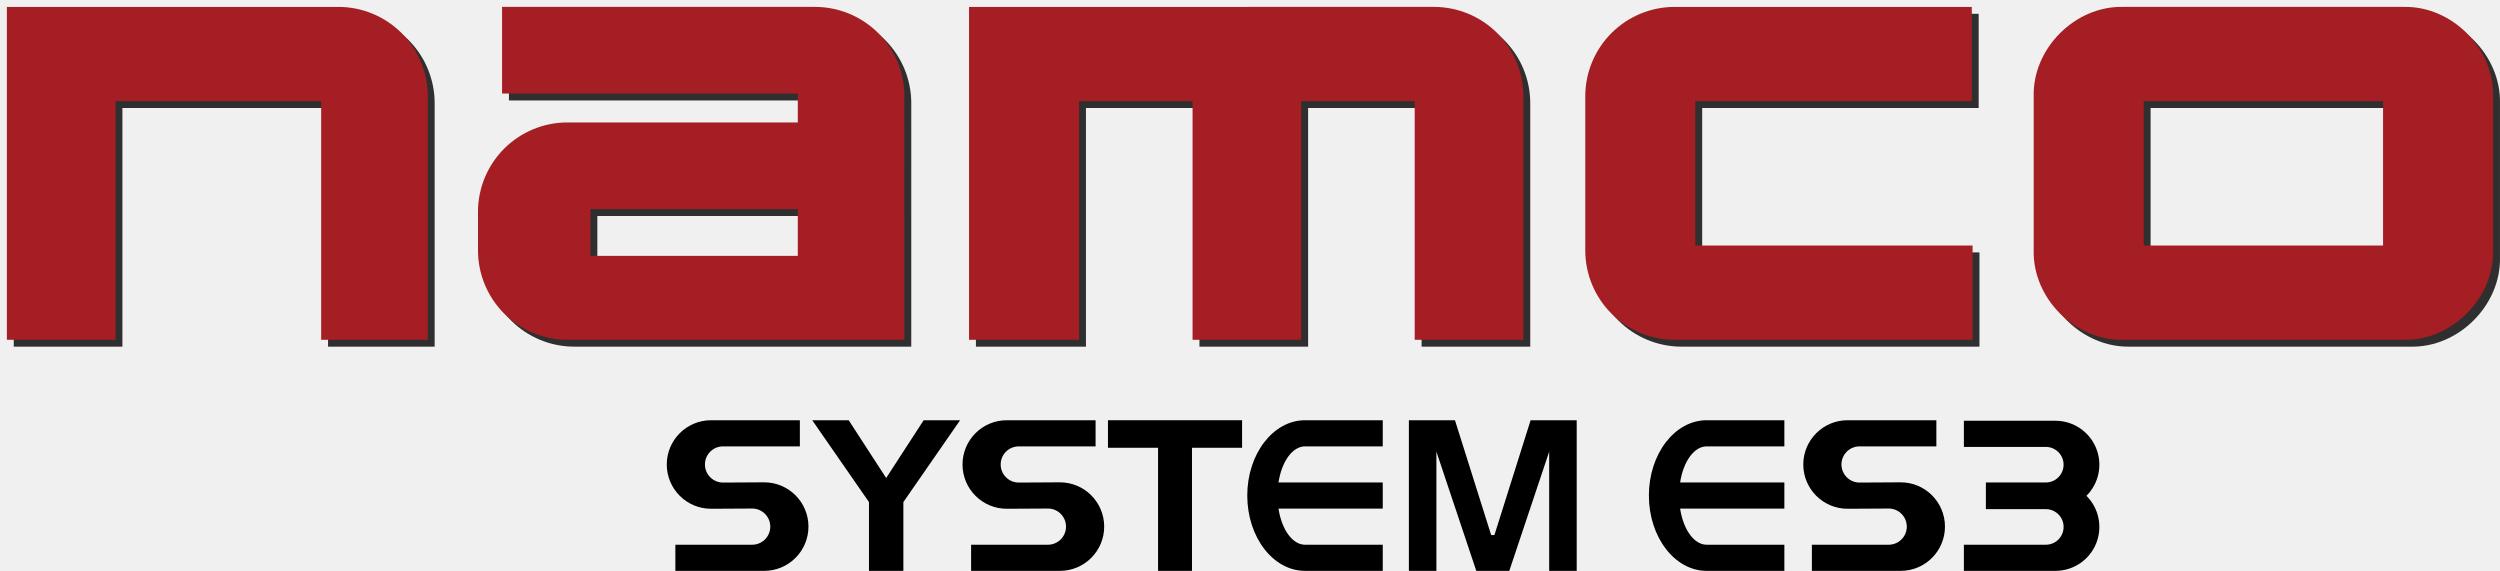
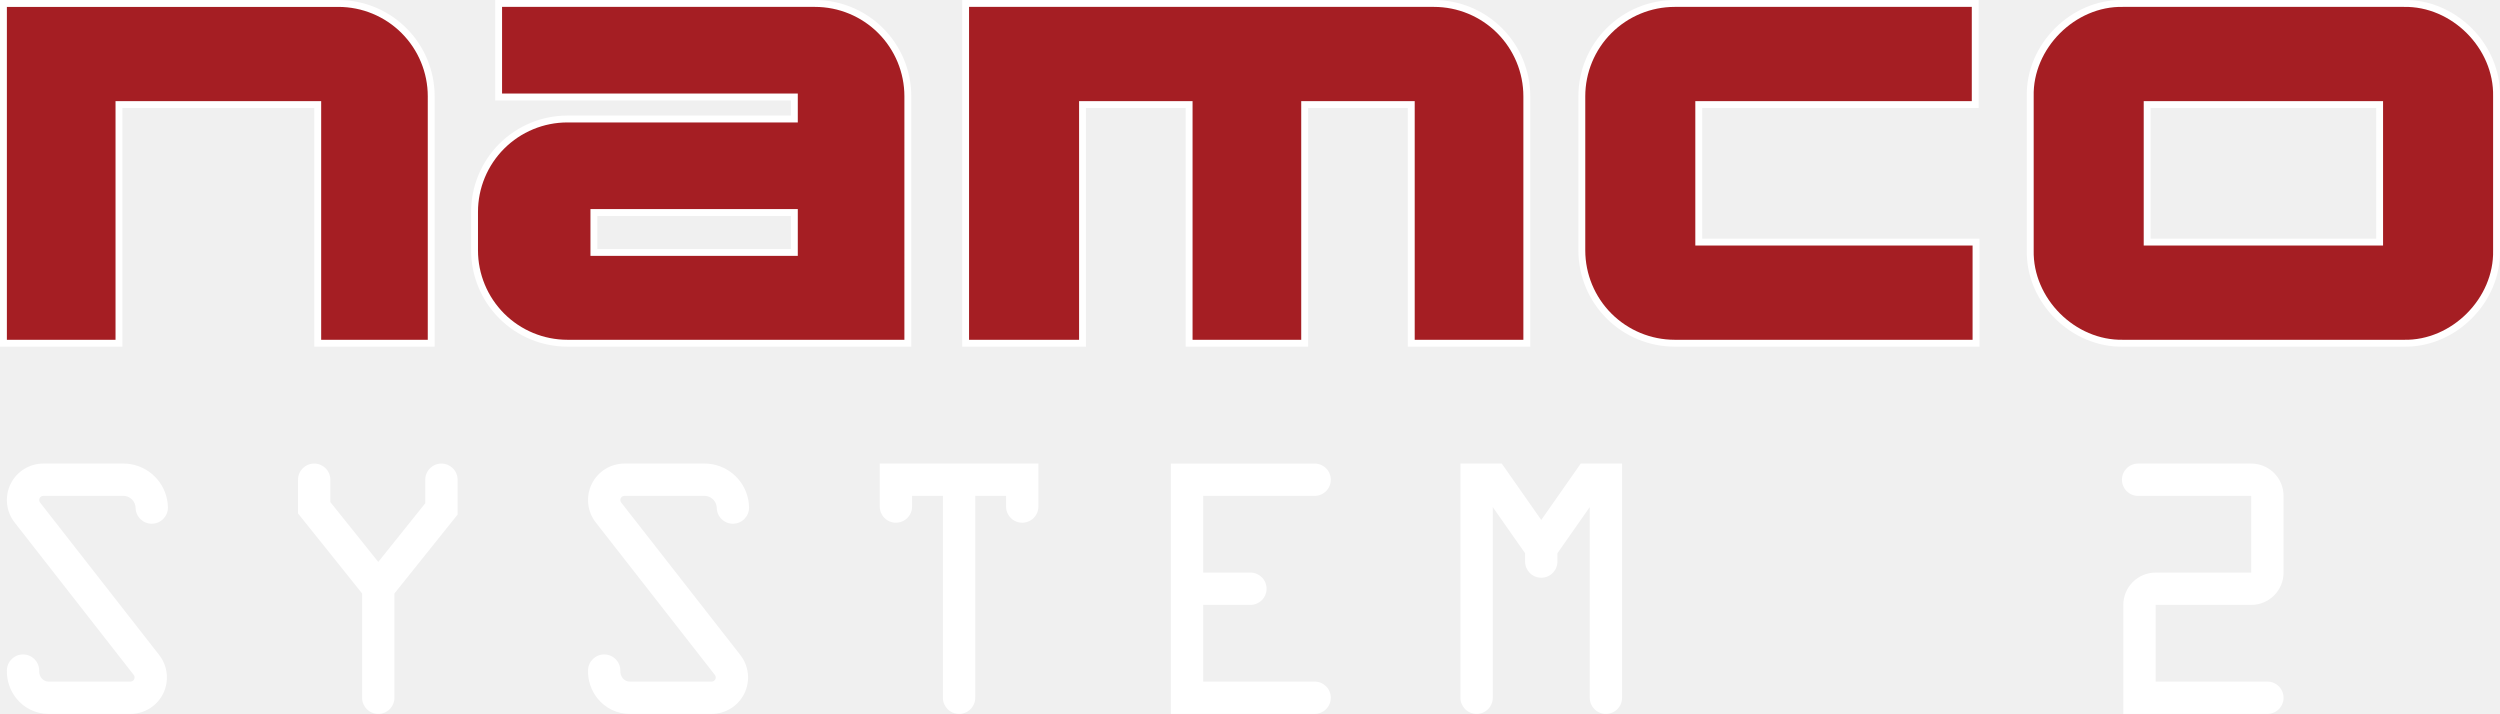
- <svg xmlns="http://www.w3.org/2000/svg" width="3635.027mm" height="830.034mm" viewBox="0 0 3635.027 830.033" version="1.1" id="svg1" xml:space="preserve">
+ <svg xmlns="http://www.w3.org/2000/svg" width="3635.027mm" height="1038.033mm" viewBox="0 0 3635.027 1038.033" version="1.1" id="svg1" xml:space="preserve">
  <defs id="defs1">
    <marker id="DistanceX" orient="auto" refX="0" refY="0" style="overflow:visible">
      <path d="M 3,-3 -3,3 M 0,-5 V 5" style="stroke:#000000;stroke-width:0.5" id="path1" />
    </marker>
    <pattern id="Hatch" patternUnits="userSpaceOnUse" width="8" height="8" x="0" y="0">
      <path d="M8 4 l-4,4" stroke="#000000" stroke-width="0.25" linecap="square" id="path2" />
      <path d="M6 2 l-4,4" stroke="#000000" stroke-width="0.25" linecap="square" id="path3" />
      <path d="M4 0 l-4,4" stroke="#000000" stroke-width="0.25" linecap="square" id="path4" />
    </pattern>
    <symbol id="*Model_Space" />
    <symbol id="*Paper_Space" />
    <symbol id="*Paper_Space0" />
    <marker id="DistanceX-0" orient="auto" refX="0" refY="0" style="overflow:visible">
      <path d="M 3,-3 -3,3 M 0,-5 V 5" style="stroke:#000000;stroke-width:0.5" id="path1-9" />
    </marker>
    <pattern id="Hatch-4" patternUnits="userSpaceOnUse" width="8" height="8" x="0" y="0">
      <path d="M8 4 l-4,4" stroke="#000000" stroke-width="0.25" linecap="square" id="path2-8" />
      <path d="M6 2 l-4,4" stroke="#000000" stroke-width="0.25" linecap="square" id="path3-8" />
      <path d="M4 0 l-4,4" stroke="#000000" stroke-width="0.25" linecap="square" id="path4-2" />
    </pattern>
    <symbol id="*Model_Space-4" />
    <symbol id="*Paper_Space-5" />
    <symbol id="*Paper_Space0-5" />
    <marker id="DistanceX-02" orient="auto" refX="0" refY="0" style="overflow:visible">
      <path d="M 3,-3 -3,3 M 0,-5 V 5" style="stroke:#000000;stroke-width:0.5" id="path1-4" />
    </marker>
    <pattern id="Hatch-8" patternUnits="userSpaceOnUse" width="8" height="8" x="0" y="0">
      <path d="M8 4 l-4,4" stroke="#000000" stroke-width="0.25" linecap="square" id="path2-6" />
      <path d="M6 2 l-4,4" stroke="#000000" stroke-width="0.25" linecap="square" id="path3-5" />
      <path d="M4 0 l-4,4" stroke="#000000" stroke-width="0.25" linecap="square" id="path4-0" />
    </pattern>
    <symbol id="*Model_Space-9" />
    <symbol id="*Paper_Space-0" />
    <symbol id="*Paper_Space0-0" />
    <marker id="DistanceX-2" orient="auto" refX="0" refY="0" style="overflow:visible">
      <path d="M 3,-3 -3,3 M 0,-5 V 5" style="stroke:#000000;stroke-width:0.5" id="path1-6" />
    </marker>
    <pattern id="Hatch-0" patternUnits="userSpaceOnUse" width="8" height="8" x="0" y="0">
      <path d="M8 4 l-4,4" stroke="#000000" stroke-width="0.25" linecap="square" id="path2-1" />
      <path d="M6 2 l-4,4" stroke="#000000" stroke-width="0.25" linecap="square" id="path3-6" />
      <path d="M4 0 l-4,4" stroke="#000000" stroke-width="0.25" linecap="square" id="path4-5" />
    </pattern>
    <symbol id="*Model_Space-7" />
    <symbol id="*Paper_Space-54" />
    <symbol id="*Paper_Space0-1" />
    <marker id="DistanceX-4" orient="auto" refX="0" refY="0" style="overflow:visible">
      <path d="M 3,-3 -3,3 M 0,-5 V 5" style="stroke:#000000;stroke-width:0.5" id="path1-3" />
    </marker>
    <pattern id="Hatch-9" patternUnits="userSpaceOnUse" width="8" height="8" x="0" y="0">
      <path d="M8 4 l-4,4" stroke="#000000" stroke-width="0.25" linecap="square" id="path2-88" />
      <path d="M6 2 l-4,4" stroke="#000000" stroke-width="0.25" linecap="square" id="path3-0" />
      <path d="M4 0 l-4,4" stroke="#000000" stroke-width="0.25" linecap="square" id="path4-8" />
    </pattern>
    <symbol id="*Model_Space-77" />
    <symbol id="*Paper_Space-8" />
    <symbol id="*Paper_Space0-3" />
    <marker id="DistanceX-7" orient="auto" refX="0" refY="0" style="overflow:visible">
      <path d="M 3,-3 -3,3 M 0,-5 V 5" style="stroke:#000000;stroke-width:0.5" id="path1-2" />
    </marker>
    <pattern id="Hatch-2" patternUnits="userSpaceOnUse" width="8" height="8" x="0" y="0">
      <path d="M8 4 l-4,4" stroke="#000000" stroke-width="0.25" linecap="square" id="path2-82" />
      <path d="M6 2 l-4,4" stroke="#000000" stroke-width="0.25" linecap="square" id="path3-89" />
      <path d="M4 0 l-4,4" stroke="#000000" stroke-width="0.25" linecap="square" id="path4-07" />
    </pattern>
    <symbol id="*Model_Space-8" />
    <symbol id="*Paper_Space-1" />
    <symbol id="*Paper_Space0-58" />
    <marker id="DistanceX-25" orient="auto" refX="0" refY="0" style="overflow:visible">
      <path d="M 3,-3 -3,3 M 0,-5 V 5" style="stroke:#000000;stroke-width:0.5" id="path1-36" />
    </marker>
    <pattern id="Hatch-1" patternUnits="userSpaceOnUse" width="8" height="8" x="0" y="0">
      <path d="M8 4 l-4,4" stroke="#000000" stroke-width="0.25" linecap="square" id="path2-86" />
      <path d="M6 2 l-4,4" stroke="#000000" stroke-width="0.25" linecap="square" id="path3-2" />
      <path d="M4 0 l-4,4" stroke="#000000" stroke-width="0.25" linecap="square" id="path4-1" />
    </pattern>
    <symbol id="*Model_Space-46" />
    <symbol id="*Paper_Space-2" />
    <symbol id="*Paper_Space0-9" />
    <marker id="DistanceX-5" orient="auto" refX="0" refY="0" style="overflow:visible">
      <path d="M 3,-3 -3,3 M 0,-5 V 5" style="stroke:#000000;stroke-width:0.5" id="path1-7" />
    </marker>
    <pattern id="Hatch-98" patternUnits="userSpaceOnUse" width="8" height="8" x="0" y="0">
      <path d="M8 4 l-4,4" stroke="#000000" stroke-width="0.25" linecap="square" id="path2-3" />
      <path d="M6 2 l-4,4" stroke="#000000" stroke-width="0.25" linecap="square" id="path3-02" />
      <path d="M4 0 l-4,4" stroke="#000000" stroke-width="0.25" linecap="square" id="path4-23" />
    </pattern>
    <symbol id="*Model_Space-6" />
    <symbol id="*Paper_Space-7" />
    <symbol id="*Paper_Space0-15" />
    <marker id="DistanceX-52" orient="auto" refX="0" refY="0" style="overflow:visible">
      <path d="M 3,-3 -3,3 M 0,-5 V 5" style="stroke:#000000;stroke-width:0.5" id="path1-8" />
    </marker>
    <pattern id="Hatch-07" patternUnits="userSpaceOnUse" width="8" height="8" x="0" y="0">
      <path d="M8 4 l-4,4" stroke="#000000" stroke-width="0.25" linecap="square" id="path2-2" />
      <path d="M6 2 l-4,4" stroke="#000000" stroke-width="0.25" linecap="square" id="path3-25" />
      <path d="M4 0 l-4,4" stroke="#000000" stroke-width="0.25" linecap="square" id="path4-9" />
    </pattern>
    <symbol id="*Model_Space-1" />
    <symbol id="*Paper_Space-08" />
    <symbol id="*Paper_Space0-50" />
    <marker id="DistanceX-58" orient="auto" refX="0" refY="0" style="overflow:visible">
      <path d="M 3,-3 -3,3 M 0,-5 V 5" style="stroke:#000000;stroke-width:0.5" id="path1-61" />
    </marker>
    <pattern id="Hatch-5" patternUnits="userSpaceOnUse" width="8" height="8" x="0" y="0">
      <path d="M8 4 l-4,4" stroke="#000000" stroke-width="0.25" linecap="square" id="path2-5" />
      <path d="M6 2 l-4,4" stroke="#000000" stroke-width="0.25" linecap="square" id="path3-1" />
      <path d="M4 0 l-4,4" stroke="#000000" stroke-width="0.25" linecap="square" id="path4-96" />
    </pattern>
    <symbol id="*Model_Space-45" />
    <symbol id="*Paper_Space-4" />
    <symbol id="*Paper_Space0-2" />
    <marker id="DistanceX-45" orient="auto" refX="0" refY="0" style="overflow:visible">
      <path d="M 3,-3 -3,3 M 0,-5 V 5" style="stroke:#000000;stroke-width:0.5" id="path1-62" />
    </marker>
    <pattern id="Hatch-53" patternUnits="userSpaceOnUse" width="8" height="8" x="0" y="0">
      <path d="M8 4 l-4,4" stroke="#000000" stroke-width="0.25" linecap="square" id="path2-56" />
      <path d="M6 2 l-4,4" stroke="#000000" stroke-width="0.25" linecap="square" id="path3-61" />
      <path d="M4 0 l-4,4" stroke="#000000" stroke-width="0.25" linecap="square" id="path4-4" />
    </pattern>
    <symbol id="*Model_Space-462" />
    <symbol id="*Paper_Space-6" />
    <symbol id="*Paper_Space0-8" />
    <marker id="DistanceX-09" orient="auto" refX="0" refY="0" style="overflow:visible">
      <path d="M 3,-3 -3,3 M 0,-5 V 5" style="stroke:#000000;stroke-width:0.5" id="path1-48" />
    </marker>
    <pattern id="Hatch-82" patternUnits="userSpaceOnUse" width="8" height="8" x="0" y="0">
      <path d="M8 4 l-4,4" stroke="#000000" stroke-width="0.25" linecap="square" id="path2-4" />
      <path d="M6 2 l-4,4" stroke="#000000" stroke-width="0.25" linecap="square" id="path3-55" />
      <path d="M4 0 l-4,4" stroke="#000000" stroke-width="0.25" linecap="square" id="path4-17" />
    </pattern>
    <symbol id="*Model_Space-11" />
    <symbol id="*Paper_Space-52" />
    <symbol id="*Paper_Space0-7" />
    <marker id="DistanceX-094" orient="auto" refX="0" refY="0" style="overflow:visible">
      <path d="M 3,-3 -3,3 M 0,-5 V 5" style="stroke:#000000;stroke-width:0.5" id="path1-88" />
    </marker>
    <pattern id="Hatch-24" patternUnits="userSpaceOnUse" width="8" height="8" x="0" y="0">
      <path d="M8 4 l-4,4" stroke="#000000" stroke-width="0.25" linecap="square" id="path2-55" />
      <path d="M6 2 l-4,4" stroke="#000000" stroke-width="0.25" linecap="square" id="path3-17" />
      <path d="M4 0 l-4,4" stroke="#000000" stroke-width="0.25" linecap="square" id="path4-11" />
    </pattern>
    <symbol id="*Model_Space-5" />
    <symbol id="*Paper_Space-27" />
    <symbol id="*Paper_Space0-6" />
    <marker id="DistanceX-0948" orient="auto" refX="0" refY="0" style="overflow:visible">
      <path d="M 3,-3 -3,3 M 0,-5 V 5" style="stroke:#000000;stroke-width:0.5" id="path1-82" />
    </marker>
    <pattern id="Hatch-45" patternUnits="userSpaceOnUse" width="8" height="8" x="0" y="0">
      <path d="M8 4 l-4,4" stroke="#000000" stroke-width="0.25" linecap="square" id="path2-51" />
      <path d="M6 2 l-4,4" stroke="#000000" stroke-width="0.25" linecap="square" id="path3-7" />
      <path d="M4 0 l-4,4" stroke="#000000" stroke-width="0.25" linecap="square" id="path4-115" />
    </pattern>
    <symbol id="*Model_Space-2" />
    <symbol id="*Paper_Space-76" />
    <symbol id="*Paper_Space0-14" />
    <marker id="DistanceX-76" orient="auto" refX="0" refY="0" style="overflow:visible">
      <path d="M 3,-3 -3,3 M 0,-5 V 5" style="stroke:#000000;stroke-width:0.5" id="path1-1" />
    </marker>
    <pattern id="Hatch-89" patternUnits="userSpaceOnUse" width="8" height="8" x="0" y="0">
      <path d="M8 4 l-4,4" stroke="#000000" stroke-width="0.25" linecap="square" id="path2-27" />
      <path d="M6 2 l-4,4" stroke="#000000" stroke-width="0.25" linecap="square" id="path3-9" />
      <path d="M4 0 l-4,4" stroke="#000000" stroke-width="0.25" linecap="square" id="path4-54" />
    </pattern>
    <symbol id="*Model_Space-3" />
    <symbol id="*Paper_Space-12" />
    <symbol id="*Paper_Space0-33" />
    <marker id="DistanceX-44" orient="auto" refX="0" refY="0" style="overflow:visible">
      <path d="M 3,-3 -3,3 M 0,-5 V 5" style="stroke:#000000;stroke-width:0.5" id="path1-60" />
    </marker>
    <pattern id="Hatch-6" patternUnits="userSpaceOnUse" width="8" height="8" x="0" y="0">
      <path d="M8 4 l-4,4" stroke="#000000" stroke-width="0.25" linecap="square" id="path2-61" />
      <path d="M6 2 l-4,4" stroke="#000000" stroke-width="0.25" linecap="square" id="path3-84" />
      <path d="M4 0 l-4,4" stroke="#000000" stroke-width="0.25" linecap="square" id="path4-963" />
    </pattern>
    <symbol id="*Model_Space-78" />
    <symbol id="*Paper_Space-82" />
    <symbol id="*Paper_Space0-91" />
  </defs>
  <g id="g3" style="display:inline">
-     <g id="g9" transform="matrix(0.2645833,0,0,0.2645833,17.50079,443.033)" style="display:inline;fill:#000000;fill-opacity:0.803">
-       <path id="path5" style="fill:#000000;fill-opacity:0.803;stroke:none;stroke-width:0.945;stroke-linecap:round" d="m 178.216,163.218 v 484 H 336.199 V 300.219 h 299.006 v 346.999 h 154.993 l 0.005,-354 c 0.003,-34.478 -13.692,-67.544 -38.072,-91.924 -24.38,-24.38 -57.446,-38.076 -91.923,-38.076 z" transform="matrix(3.779528,0,0,3.779528,-664.1265,-2215.626)" />
-       <path d="M 898.216,163.217 V 289.217 h 430.001 v 42 H 993.224 c -34.482,3e-5 -67.548,13.697 -91.928,38.076 -24.38,24.38 -38.076,57.445 -38.08,91.924 v 56 c 0.005,34.478 13.701,67.544 38.08,91.924 24.38,24.38 57.446,38.076 91.928,38.076 h 489.985 l 0.01,-354 c 0.01,-34.478 -13.691,-67.544 -38.071,-91.924 -24.38,-24.38 -57.445,-38.076 -91.924,-38.076 z m 128.535,294 h 301.466 v 68 h -301.466 z" style="fill:#000000;fill-opacity:0.803;stroke:none;stroke-width:0.945;stroke-linecap:round" id="path6" transform="matrix(3.779528,0,0,3.779528,-664.1265,-2215.626)" />
-       <path id="path7" style="fill:#000000;fill-opacity:0.803;stroke:none;stroke-width:3.571;stroke-linecap:round" d="M 5297.01,-1598.74 V 230.551 h 604.72 V -1080.94 h 623.62 V 230.551 h 597.17 V -1080.94 h 623.62 V 230.551 h 597.17 v -1337.952 c 0,-130.312 -51.767,-255.286 -143.911,-347.43 -92.144,-92.144 -217.118,-143.91 -347.428,-143.91 z" />
-       <path id="path8" style="fill:#000000;fill-opacity:0.803;stroke:none;stroke-width:3.571;stroke-linecap:round" d="m 10807.6,-1598.74 -1632.798,-10e-5 c -130.31,-10e-5 -255.283,51.766 -347.427,143.91 -92.144,92.144 -143.91,217.118 -143.912,347.43 v 846.614 c 0,130.311 51.768,255.285 143.912,347.429 92.144,92.144 217.118,143.91 347.427,143.91 L 10811.9,230.551 V -287.244 H 9288.19 v -793.696 h 1519.41 z" />
-       <path d="m 11639.1,-1598.741 c -263.418,-6.18 -497.563,227.966 -491.392,491.34 v 846.613 c -5.564,264.138 227.208,496.91 491.369,491.338 H 13181.1 c 263.375,6.181 497.521,-227.964 491.321,-491.338 v -846.613 c 5.716,-263.883 -227.319,-497.012 -491.321,-491.34 z m 113.299,517.801 H 13067.7 v 793.695 h -1315.301 z" style="fill:#000000;fill-opacity:0.803;stroke:none;stroke-width:3.571;stroke-linecap:round" id="path9" />
+     <g id="g49" transform="matrix(0.2645833,0,0,0.2645833,7.500191,433.0329)" style="display:inline">
+       <path id="path94" style="fill:#ffffff;stroke-width:3.78;stroke-linecap:round" d="M -28.347,-1636.538 V 268.343 H 644.342 V -1043.145 H 1698.854 V 268.343 h 661.387 l 0.023,-1375.74 c 0.011,-140.323 -55.747,-274.936 -154.969,-374.158 -99.222,-99.222 -233.834,-154.983 -374.15,-154.982 z" />
+       <path id="path96" style="fill:#ffffff;stroke-width:3.78;stroke-linecap:round" d="m 2692.913,-1636.538 v 551.811 h 1625.197 v 83.148 H 3089.794 c -140.333,1e-4 -274.944,55.763 -374.166,154.984 -99.222,99.222 -154.98,233.833 -154.998,374.15 v 211.66 c 0.019,140.316 55.776,274.93 154.998,374.152 99.222,99.222 233.834,154.975 374.166,154.975 h 1889.705 l 0.045,-1375.732 c 0.042,-140.332 -55.741,-274.946 -154.961,-374.166 -99.221,-99.221 -233.836,-154.983 -374.158,-154.982 z m 561.387,1186.771 H 4318.11 V -268.35 H 3254.3 Z" />
+       <path id="path98" style="fill:#ffffff;stroke-linecap:round" d="M 5259.215,-1636.536 V 268.345 h 680.311 V -1043.145 h 548.029 V 268.345 H 7160.315 V -1043.145 h 548.029 V 268.345 H 8381.106 V -1107.401 c 0,-140.321 -55.759,-274.935 -154.98,-374.156 -99.222,-99.222 -233.834,-154.979 -374.154,-154.978 z" />
+       <path id="path100" style="fill:#ffffff;stroke-linecap:round" d="m 9174.801,-1636.536 c -140.319,-1e-4 -274.931,55.757 -374.152,154.978 -99.222,99.222 -154.978,233.833 -154.981,374.154 v 846.613 c 0,140.321 55.759,274.933 154.981,374.154 99.222,99.222 233.833,154.979 374.152,154.979 H 10849.696 V -325.04 H 9325.985 V -1043.145 h 1519.41 v -593.391 z" />
+       <path id="path102" style="fill:#ffffff;stroke-linecap:round" d="M 13181.098,-1636.538 H 11639.1 l 0.887,0.01 c -286.321,-6.718 -536.771,243.729 -530.063,530.01 v -0.885 846.613 -0.797 c -6.041,286.795 243.135,535.971 529.952,529.922 l -0.797,0.008 H 13181.1 l -0.886,-0.01 c 286.282,6.718 536.731,-243.731 529.992,-530.014 v 0.891 -846.613 0.818 c 6.208,-286.601 -243.204,-536.106 -529.918,-529.945 z m -1390.904,593.393 h 1239.711 v 718.105 h -1239.711 z" />
    </g>
    <g id="g83" transform="matrix(0.2645833,0,0,0.2645833,7.500191,433.0329)" style="display:inline">
      <path id="path127" style="fill:#a51e23;fill-opacity:1;stroke:none;stroke-width:0.945;stroke-linecap:round" d="m 178.216,163.218 v 484 H 336.199 V 300.219 h 299.006 v 346.999 h 154.993 l 0.005,-354 c 0.003,-34.478 -13.692,-67.544 -38.072,-91.924 -24.38,-24.38 -57.446,-38.076 -91.923,-38.076 z" transform="matrix(3.779528,0,0,3.779528,-664.1265,-2215.626)" />
      <path d="M 898.216,163.217 V 289.217 h 430.001 v 42 H 993.224 c -34.482,3e-5 -67.548,13.697 -91.928,38.076 -24.38,24.38 -38.076,57.445 -38.08,91.924 v 56 c 0.005,34.478 13.701,67.544 38.08,91.924 24.38,24.38 57.446,38.076 91.928,38.076 h 489.985 l 0.01,-354 c 0.01,-34.478 -13.691,-67.544 -38.071,-91.924 -24.38,-24.38 -57.445,-38.076 -91.924,-38.076 z m 128.535,294 h 301.466 v 68 h -301.466 z" style="fill:#a51e23;fill-opacity:1;stroke:none;stroke-width:0.945;stroke-linecap:round" id="path128" transform="matrix(3.779528,0,0,3.779528,-664.1265,-2215.626)" />
      <path id="path41" style="fill:#a51e23;fill-opacity:1;stroke:none;stroke-width:3.571;stroke-linecap:round" d="M 5297.01,-1598.74 V 230.551 h 604.72 V -1080.94 h 623.62 V 230.551 h 597.17 V -1080.94 h 623.62 V 230.551 h 597.17 v -1337.952 c 0,-130.312 -51.767,-255.286 -143.911,-347.43 -92.144,-92.144 -217.118,-143.91 -347.428,-143.91 z" />
      <path id="path51" style="fill:#a51e23;fill-opacity:1;stroke:none;stroke-width:3.571;stroke-linecap:round" d="m 10807.6,-1598.74 -1632.798,-10e-5 c -130.31,-10e-5 -255.283,51.766 -347.427,143.91 -92.144,92.144 -143.91,217.118 -143.912,347.43 v 846.614 c 0,130.311 51.768,255.285 143.912,347.429 92.144,92.144 217.118,143.91 347.427,143.91 L 10811.9,230.551 V -287.244 H 9288.19 v -793.696 h 1519.41 z" />
      <path d="m 11639.1,-1598.741 c -263.418,-6.18 -497.563,227.966 -491.392,491.34 v 846.613 c -5.564,264.138 227.208,496.91 491.369,491.338 H 13181.1 c 263.375,6.181 497.521,-227.964 491.321,-491.338 v -846.613 c 5.716,-263.883 -227.319,-497.012 -491.321,-491.34 z m 113.299,517.801 H 13067.7 v 793.695 h -1315.301 z" style="fill:#a51e23;fill-opacity:1;stroke:none;stroke-width:3.571;stroke-linecap:round" id="path129" />
    </g>
  </g>
-   <g id="g260" style="display:inline;fill:#000000;fill-opacity:1">
-     <g id="g272">
-       <path id="path16-1" style="fill:#000000;fill-opacity:1;stroke:none;stroke-width:1;stroke-linecap:round;stroke-dasharray:none" d="m 1111.142,830.032 c 35.614,9.3e-4 64.458,-28.923 64.358,-64.537 -0.099,-35.614 -29.104,-64.377 -64.718,-64.177 l -59.328,0.333 c -14.558,0.08 -26.413,-11.677 -26.453,-26.235 -0.041,-14.558 11.749,-26.381 26.307,-26.382 h 111.691 V 611.033 l -129.141,-1e-5 c -35.614,8.3e-4 -64.456,28.924 -64.356,64.537 0.099,35.613 29.102,64.375 64.714,64.176 l 59.328,-0.331 c 14.559,-0.081 26.415,11.677 26.456,26.235 0.041,14.558 -11.75,26.382 -26.308,26.382 l -111.691,-5e-5 v 37.999 z" />
-       <path d="m 1181.001,611.033 82.5,119 v 99.999 h 49.998 v -99.999 l 82.5,-119 h -52.999 l -54.501,84 -54.499,-84 z" style="display:inline;fill:#000000;fill-opacity:1;stroke:none;stroke-width:1;stroke-linecap:round;stroke-dasharray:none" id="path99" />
-       <path id="path258" style="display:inline;fill:#000000;fill-opacity:1;stroke:none;stroke-width:1;stroke-linecap:round;stroke-dasharray:none" d="m 1541.142,830.032 c 35.614,9.3e-4 64.458,-28.923 64.358,-64.537 -0.099,-35.614 -29.104,-64.377 -64.718,-64.177 l -59.328,0.333 c -14.558,0.08 -26.413,-11.677 -26.453,-26.235 -0.041,-14.558 11.749,-26.381 26.307,-26.382 h 111.691 V 611.033 l -129.141,-1e-5 c -35.614,8.3e-4 -64.456,28.924 -64.356,64.537 0.099,35.613 29.102,64.375 64.714,64.176 l 59.328,-0.331 c 14.559,-0.081 26.415,11.677 26.456,26.235 0.041,14.558 -11.75,26.382 -26.308,26.382 l -111.691,-5e-5 v 37.999 z" />
-       <path d="m 1610.999,611.033 v 40.026 h 72.835 v 178.973 h 49.331 V 651.059 h 72.835 v -40.026 z" style="display:inline;fill:#000000;fill-opacity:1;stroke:none;stroke-width:1;stroke-linecap:round;stroke-dasharray:none" id="path248" />
-       <path id="path57-1" style="fill:#000000;fill-opacity:1;stroke:none;stroke-width:1;stroke-linecap:round;stroke-dasharray:none" d="m 2010.529,611.033 v 38 h -113.028 c -17.998,3e-5 -33.779,21.486 -38.562,52.5 l 151.591,-4.1e-4 v 38.002 h -151.591 c 4.783,31.014 20.564,52.5 38.562,52.5 l 113.028,-6e-5 v 37.999 l -113.028,-3.2e-4 c -46.378,-0.026 -83.964,-49.043 -83.964,-109.5 0,-60.457 37.586,-109.474 83.964,-109.5 z" />
-       <path d="m 2048.531,611.033 v 218.999 h 40 v -173.343 l 58,173.343 h 48.001 l 57.999,-173.343 v 173.343 h 40 V 611.033 h -67.001 l -52.655,167.001 h -4.688 l -52.657,-167.001 z" style="display:inline;fill:#000000;fill-opacity:1;stroke:none;stroke-width:1;stroke-linecap:round;stroke-dasharray:none" id="path251" />
+   <g id="g92" style="display:inline;fill:#000000;fill-opacity:1" transform="translate(-168.2166,-153.1847)">
+     <g id="g138" style="display:inline;fill:#ffffff;fill-opacity:1">
+       <path id="path24-89" style="fill:#ffffff;fill-opacity:1;stroke:none;stroke-width:0.945;stroke-linecap:round" d="M 348.226,874.217 H 231.217 c -4.999,4.9e-4 -7.806,5.755 -4.728,9.694 l 173.192,221.676 c 12.475,15.968 14.754,37.652 5.872,55.864 -8.883,18.212 -27.373,29.766 -47.636,29.766 H 238.845 c -18.374,6e-4 -35.735,-8.418 -47.113,-22.846 -9.142,-11.593 -13.922,-26.029 -13.506,-40.787 0.366,-12.973 11.18,-23.194 24.153,-22.828 12.974,0.366 23.194,11.18 22.828,24.153 -0.106,3.748 1.108,7.414 3.43,10.359 2.465,3.126 6.227,4.95 10.208,4.951 h 119.071 c 4.999,-5e-4 7.806,-5.755 4.728,-9.694 L 189.452,912.848 c -12.475,-15.968 -14.754,-37.652 -5.872,-55.864 8.883,-18.213 27.373,-29.766 47.636,-29.766 h 117.009 c 3.365,2e-5 6.723,0.283 10.04,0.846 30.704,5.211 53.397,31.468 54.106,62.603 0.29,12.972 -9.987,23.724 -22.959,24.019 -12.972,0.296 -23.728,-9.977 -24.029,-22.949 -0.196,-8.622 -6.481,-15.893 -14.983,-17.336 -0.719,-0.122 -1.446,-0.183 -2.175,-0.184 z" />
+       <path id="path37-20" style="fill:#ffffff;fill-opacity:1;stroke:none;stroke-width:0.945;stroke-linecap:round" d="m 648.546,850.718 c -8.2e-4,-12.979 -10.522,-23.5 -23.501,-23.5 -12.979,0 -23.5,10.521 -23.5,23.5 l 1.2e-4,48.999 93.17,116.345 6.3e-4,151.656 c 6.4e-4,12.978 10.522,23.499 23.501,23.499 12.979,0 23.5,-10.521 23.5,-23.499 l -3.4e-4,-151.656 91.829,-114.668 v -50.677 c -1.3e-4,-12.979 -10.521,-23.5 -23.5,-23.5 -12.979,0 -23.5,10.521 -23.5,23.5 l -2.3e-4,34.178 -68.329,85.323 -69.67,-87 z" />
+       <path id="path69-23" style="fill:#ffffff;fill-opacity:1;stroke:none;stroke-width:0.945;stroke-linecap:round" d="m 1470.891,913.218 c 12.979,0 23.5,-10.521 23.501,-23.5 l 6e-4,-15.501 h 44.826 l -5e-4,293.502 c -6e-4,12.978 10.521,23.499 23.499,23.499 12.979,0 23.5,-10.521 23.5,-23.499 l -5e-4,-293.502 h 44.826 l 6e-4,15.501 c 5e-4,12.978 10.522,23.5 23.5,23.5 12.979,0 23.5,-10.521 23.5,-23.5 l -4e-4,-62.5 h -230.65 l -3e-4,62.5 c -3e-4,12.978 10.521,23.5 23.5,23.5 z" />
+       <path id="path81-5" style="fill:#ffffff;fill-opacity:1;stroke:none;stroke-width:0.945;stroke-linecap:round" d="m 2079.717,1191.217 c 12.979,5e-4 23.5,-10.521 23.5,-23.5 0,-12.979 -10.521,-23.5 -23.5,-23.5 l -161.999,4e-4 v -111.501 l 68.603,-10e-5 c 12.978,-10e-5 23.499,-10.521 23.499,-23.5 0,-12.979 -10.521,-23.5 -23.499,-23.5 l -68.603,-1.8e-4 V 874.217 l 161.999,5.2e-4 c 12.973,-0.008 23.485,-10.527 23.485,-23.499 0,-12.973 -10.512,-23.492 -23.485,-23.5 l -209,-2e-5 v 363.999 z" />
+       <path id="path96-3" style="fill:#ffffff;fill-opacity:1;stroke:none;stroke-width:0.945;stroke-linecap:round" d="m 2315.217,1191.218 c 12.979,0 23.5,-10.521 23.5,-23.499 l 2e-4,-277.227 47.001,67.122 -6e-4,12.105 c -5e-4,12.979 10.521,23.5 23.5,23.5 12.979,0 23.5,-10.521 23.5,-23.5 l -5e-4,-12.105 47.001,-67.122 2e-4,277.227 c 2e-4,12.978 10.521,23.499 23.5,23.499 12.979,0 23.5,-10.521 23.5,-23.499 l 1e-4,-340.501 h -60.074 l -57.428,82.017 -57.428,-82.017 h -60.071 l 2e-4,340.501 c 0,12.978 10.521,23.499 23.5,23.499 z" />
+       <path id="path153" style="fill:#ffffff;fill-opacity:1;stroke:none;stroke-width:0.945;stroke-linecap:round" d="m 1193.226,874.217 h -117.009 c -4.999,4.9e-4 -7.806,5.755 -4.728,9.694 l 173.192,221.676 c 12.475,15.968 14.754,37.652 5.872,55.864 -8.883,18.212 -27.373,29.766 -47.636,29.766 h -119.071 c -18.374,6e-4 -35.735,-8.418 -47.113,-22.846 -9.142,-11.593 -13.922,-26.029 -13.506,-40.787 0.366,-12.973 11.18,-23.194 24.153,-22.828 12.974,0.366 23.194,11.18 22.828,24.153 -0.106,3.748 1.108,7.414 3.43,10.359 2.465,3.126 6.227,4.95 10.208,4.951 h 119.071 c 4.999,-5e-4 7.806,-5.755 4.728,-9.694 L 1034.453,912.848 c -12.475,-15.968 -14.754,-37.652 -5.872,-55.864 8.883,-18.213 27.373,-29.766 47.636,-29.766 h 117.009 c 3.365,2e-5 6.723,0.283 10.04,0.846 30.704,5.211 53.397,31.468 54.106,62.603 0.29,12.972 -9.987,23.724 -22.959,24.019 -12.972,0.296 -23.728,-9.977 -24.029,-22.949 -0.196,-8.622 -6.481,-15.893 -14.983,-17.336 -0.719,-0.122 -1.446,-0.183 -2.175,-0.184 z" />
    </g>
-     <g id="g270" style="display:inline">
-       <path id="path95" style="fill:#000000;fill-opacity:1;stroke:none;stroke-width:1;stroke-linecap:round;stroke-dasharray:none" d="m 2594.492,611.033 v 38 h -113.028 c -17.998,3e-5 -33.779,21.486 -38.562,52.5 l 151.59,-4.1e-4 v 38.002 h -151.591 c 4.783,31.014 20.564,52.5 38.562,52.5 l 113.028,-6e-5 v 37.999 l -113.028,-3.2e-4 c -46.378,-0.026 -83.964,-49.043 -83.964,-109.5 0,-60.457 37.586,-109.474 83.964,-109.5 z" />
-       <path id="path269" style="display:inline;fill:#000000;fill-opacity:1;stroke:none;stroke-width:1;stroke-linecap:round;stroke-dasharray:none" d="m 2763.641,830.032 c 35.614,9.3e-4 64.458,-28.923 64.358,-64.537 -0.099,-35.614 -29.104,-64.377 -64.718,-64.177 l -59.328,0.333 c -14.558,0.08 -26.413,-11.677 -26.453,-26.235 -0.041,-14.558 11.749,-26.381 26.307,-26.382 h 111.691 V 611.033 l -129.141,-1e-5 c -35.614,8.3e-4 -64.456,28.924 -64.356,64.537 0.099,35.613 29.102,64.375 64.714,64.176 l 59.328,-0.331 c 14.559,-0.081 26.415,11.677 26.456,26.235 0.041,14.558 -11.75,26.382 -26.308,26.382 l -111.691,-5e-5 v 37.999 z" />
-       <path id="path17-0" style="display:inline;fill:#000000;fill-opacity:1;stroke:none;stroke-width:1;stroke-linecap:round;stroke-dasharray:none" d="m 2855.508,611.798 v 38 h 119.12 c 14.283,0.011 25.851,11.589 25.851,25.868 0,14.278 -11.569,25.856 -25.851,25.867 l -87.132,-4.1e-4 v 38.767 l 87.132,-5e-4 c 14.291,-5e-4 25.872,11.581 25.872,25.867 0,14.286 -11.581,25.868 -25.872,25.867 l -119.12,-5e-5 v 37.999 l 133.118,3.2e-4 c 25.861,2.8e-4 49.165,-15.588 59.036,-39.484 9.871,-23.897 4.36,-51.387 -13.958,-69.633 18.318,-18.246 23.828,-45.736 13.958,-69.633 -9.871,-23.897 -33.175,-39.485 -59.036,-39.485 z" />
-     </g>
+     <path id="path150" style="display:inline;fill:#ffffff;fill-opacity:1;stroke:none;stroke-width:0.945;stroke-linecap:round" d="m 3441.53,985.717 -138.988,1.8e-4 c -25.96,1.1e-4 -47.003,21.043 -47.008,47 l -0.01,158.499 209.517,6e-4 c 12.972,5e-4 23.494,-10.521 23.494,-23.5 0,-12.979 -10.521,-23.5 -23.494,-23.5 l -162.501,4e-4 v -111.501 l 138.99,-10e-5 c 25.962,-10e-5 47.004,-21.043 47.004,-47 l 0.01,-111.501 c -0.01,-25.956 -21.051,-46.999 -47.012,-46.999 h -164.496 c -12.973,0.008 -23.485,10.527 -23.485,23.5 0,12.973 10.512,23.492 23.485,23.499 l 164.491,-5.2e-4 z" />
  </g>
</svg>
